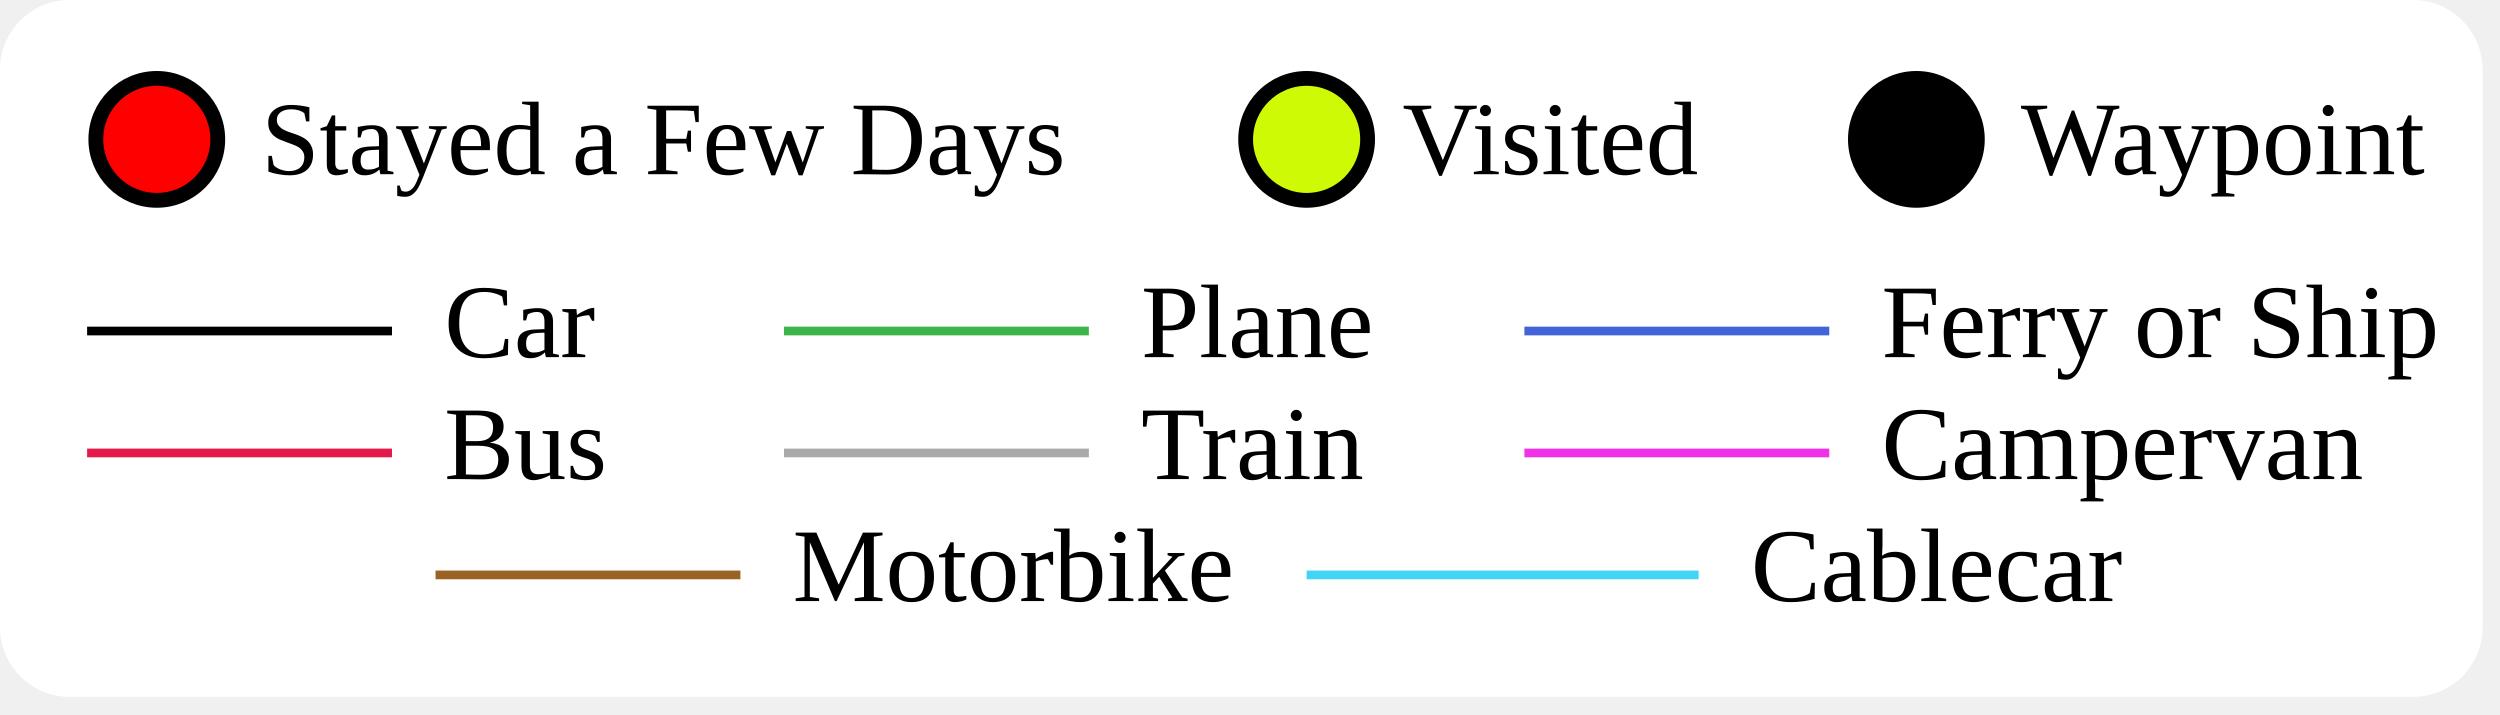
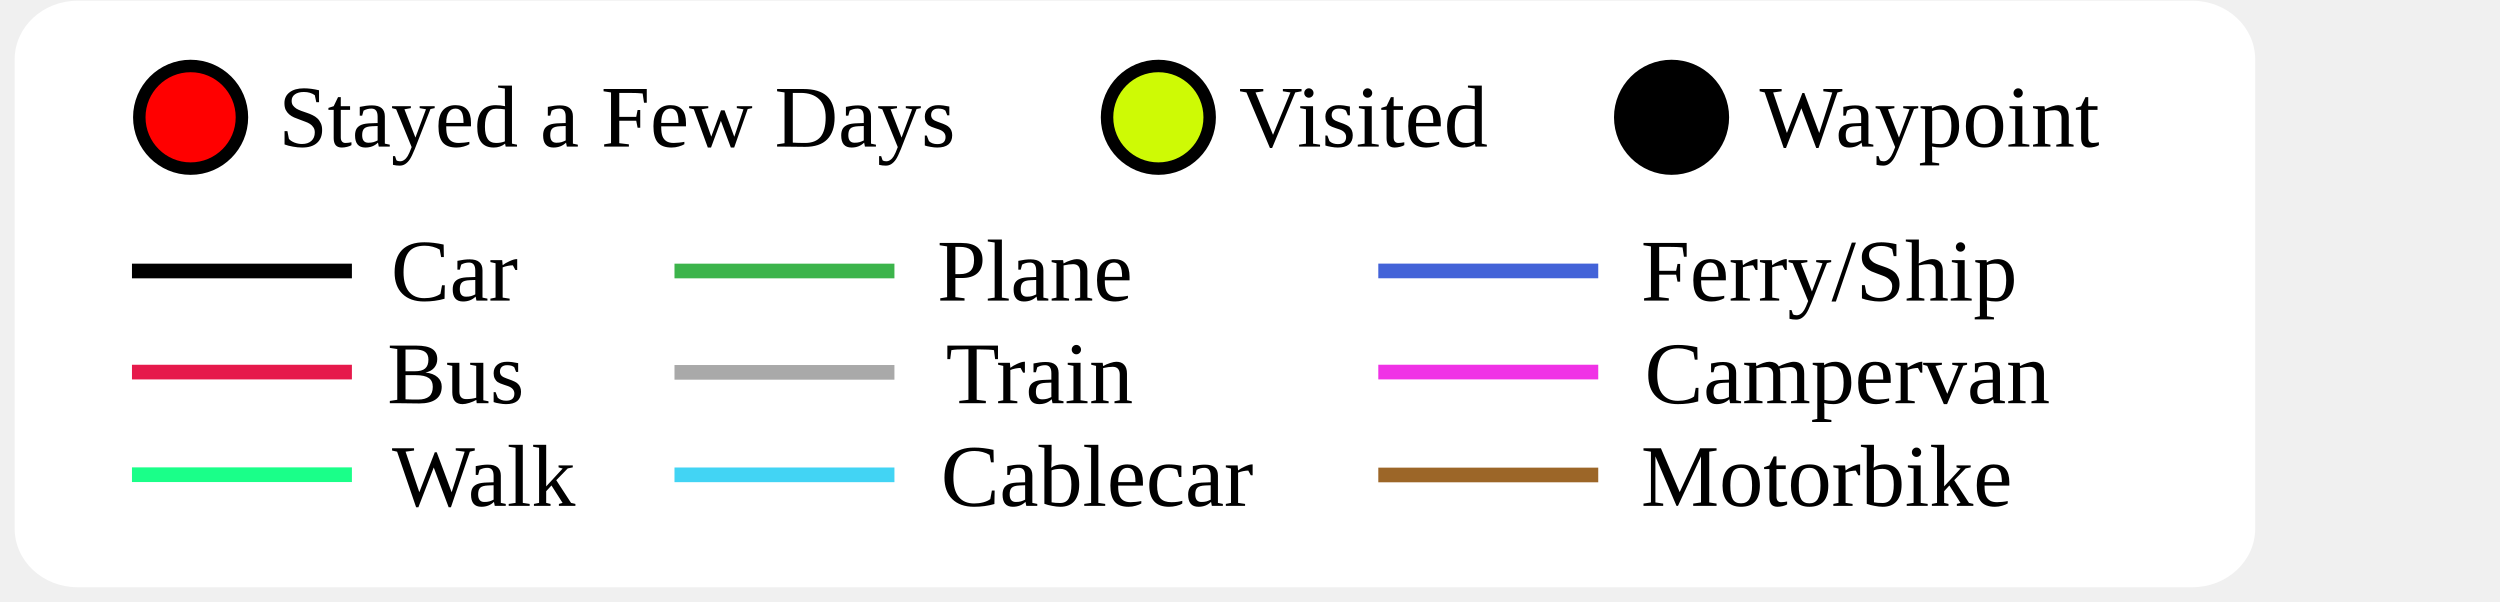
- <svg height="82" width="287">
-   <rect width="285" height="80" rx="8" ry="8" style="fill:rgb(255,255,255)" />
-   <circle cx="18" cy="16" r="7" stroke="black" stroke-width="1.7" fill="#FF0000" />
-   <text x="30" y="20">Stayed a Few Days</text>
-   <circle cx="150" cy="16" r="7" stroke="black" stroke-width="1.7" fill="#CEFA05" />
-   <text x="161" y="20">Visited</text>
-   <circle cx="220" cy="16" r="7" stroke="black" stroke-width="1.7" fill="#000000" />
-   <text x="232" y="20">Waypoint</text>
-   <line x1="10" y1="38" x2="45" y2="38" style="stroke:#000000" />
-   <text x="51" y="41">Car</text>
-   <line x1="10" y1="52" x2="45" y2="52" style="stroke:#E6194B" />
-   <text x="51" y="55">Bus</text>
-   <line x1="90" y1="38" x2="125" y2="38" style="stroke:#3CB44B" />
-   <text x="131" y="41">Plane</text>
-   <line x1="90" y1="52" x2="125" y2="52" style="stroke:#a9a9a9" />
-   <text x="131" y="55">Train</text>
-   <line x1="175" y1="38" x2="210" y2="38" style="stroke:#4363D8" />
-   <text x="216" y="41">Ferry or Ship</text>
-   <line x1="175" y1="52" x2="210" y2="52" style="stroke:#F032E6" />
-   <text x="216" y="55">Campervan</text>
-   <line x1="50" y1="66" x2="85" y2="66" style="stroke:#9A6324" />
-   <text x="91" y="69">Motorbike</text>
-   <line x1="150" y1="66" x2="195" y2="66" style="stroke:#42D4F4" />
-   <text x="201" y="69">Cablecar</text>
+ <svg xmlns="http://www.w3.org/2000/svg" height="82" width="341" version="1.1" id="svg11">
+   <defs id="defs11" />
+   <rect width="305.609" height="80" rx="8.579" ry="8" style="fill:#ffffff;stroke-width:1.036" id="rect1" x="2" y="0.1" />
+   <circle cx="26" cy="16" r="7" stroke="#000000" stroke-width="1.7" fill="#ff0000" id="circle1" />
+   <text x="38" y="20" id="text1">Stayed a Few Days</text>
+   <circle cx="158" cy="16" r="7" stroke="#000000" stroke-width="1.7" fill="#cefa05" id="circle2" />
+   <text x="169" y="20" id="text2">Visited</text>
+   <circle cx="228" cy="16" r="7" stroke="#000000" stroke-width="1.7" fill="#000000" id="circle3" />
+   <text x="240" y="20" id="text3">Waypoint</text>
+   <line x1="18" y1="36.964" x2="48" y2="36.964" style="stroke:#000000;stroke-width:2;stroke-dasharray:none;stroke-opacity:1" id="line3" />
+   <text x="53.326" y="41" id="text4">Car</text>
+   <line x1="18" y1="50.753" x2="48" y2="50.753" style="stroke:#e6194b;stroke-width:2;stroke-dasharray:none;stroke-opacity:1" id="line4" />
+   <text x="52.828" y="55" id="text5">Bus</text>
+   <line x1="92" y1="36.964" x2="122" y2="36.964" style="stroke:#3cb44b;stroke-width:2;stroke-dasharray:none;stroke-opacity:1" id="line5" />
+   <text x="127.828" y="41" id="text6">Plane</text>
+   <line x1="92" y1="50.788" x2="122" y2="50.788" style="stroke:#a9a9a9;stroke-width:2;stroke-dasharray:none;stroke-opacity:1" id="line6" />
+   <text x="129" y="55" id="text7">Train</text>
+   <line x1="188" y1="36.957" x2="218" y2="36.957" style="stroke:#4363d8;stroke-width:2;stroke-dasharray:none;stroke-opacity:1" id="line7" />
+   <text x="223.828" y="41" id="text8">Ferry/Ship</text>
+   <line x1="188" y1="50.75" x2="218" y2="50.75" style="stroke:#f032e6;stroke-width:2;stroke-dasharray:none;stroke-opacity:1" id="line8" />
+   <text x="224.326" y="55" id="text9">Campervan</text>
+   <line x1="188" y1="64.786" x2="218" y2="64.786" style="stroke:#9a6324;stroke-width:2;stroke-dasharray:none;stroke-opacity:0.979" id="line9" />
+   <text x="223.828" y="69" id="text10">Motorbike</text>
+   <line x1="92" y1="64.767" x2="122" y2="64.767" style="stroke:#42d4f4;stroke-width:2;stroke-dasharray:none;stroke-opacity:1" id="line10" />
+   <text x="128.326" y="69" id="text11">Cablecar</text>
+   <line x1="18" y1="64.75" x2="48" y2="64.75" style="stroke:#1aff89;stroke-width:2;stroke-dasharray:none;stroke-opacity:1" id="line11" />
+   <text x="53.461" y="69" id="text12">Walk</text>
</svg>
